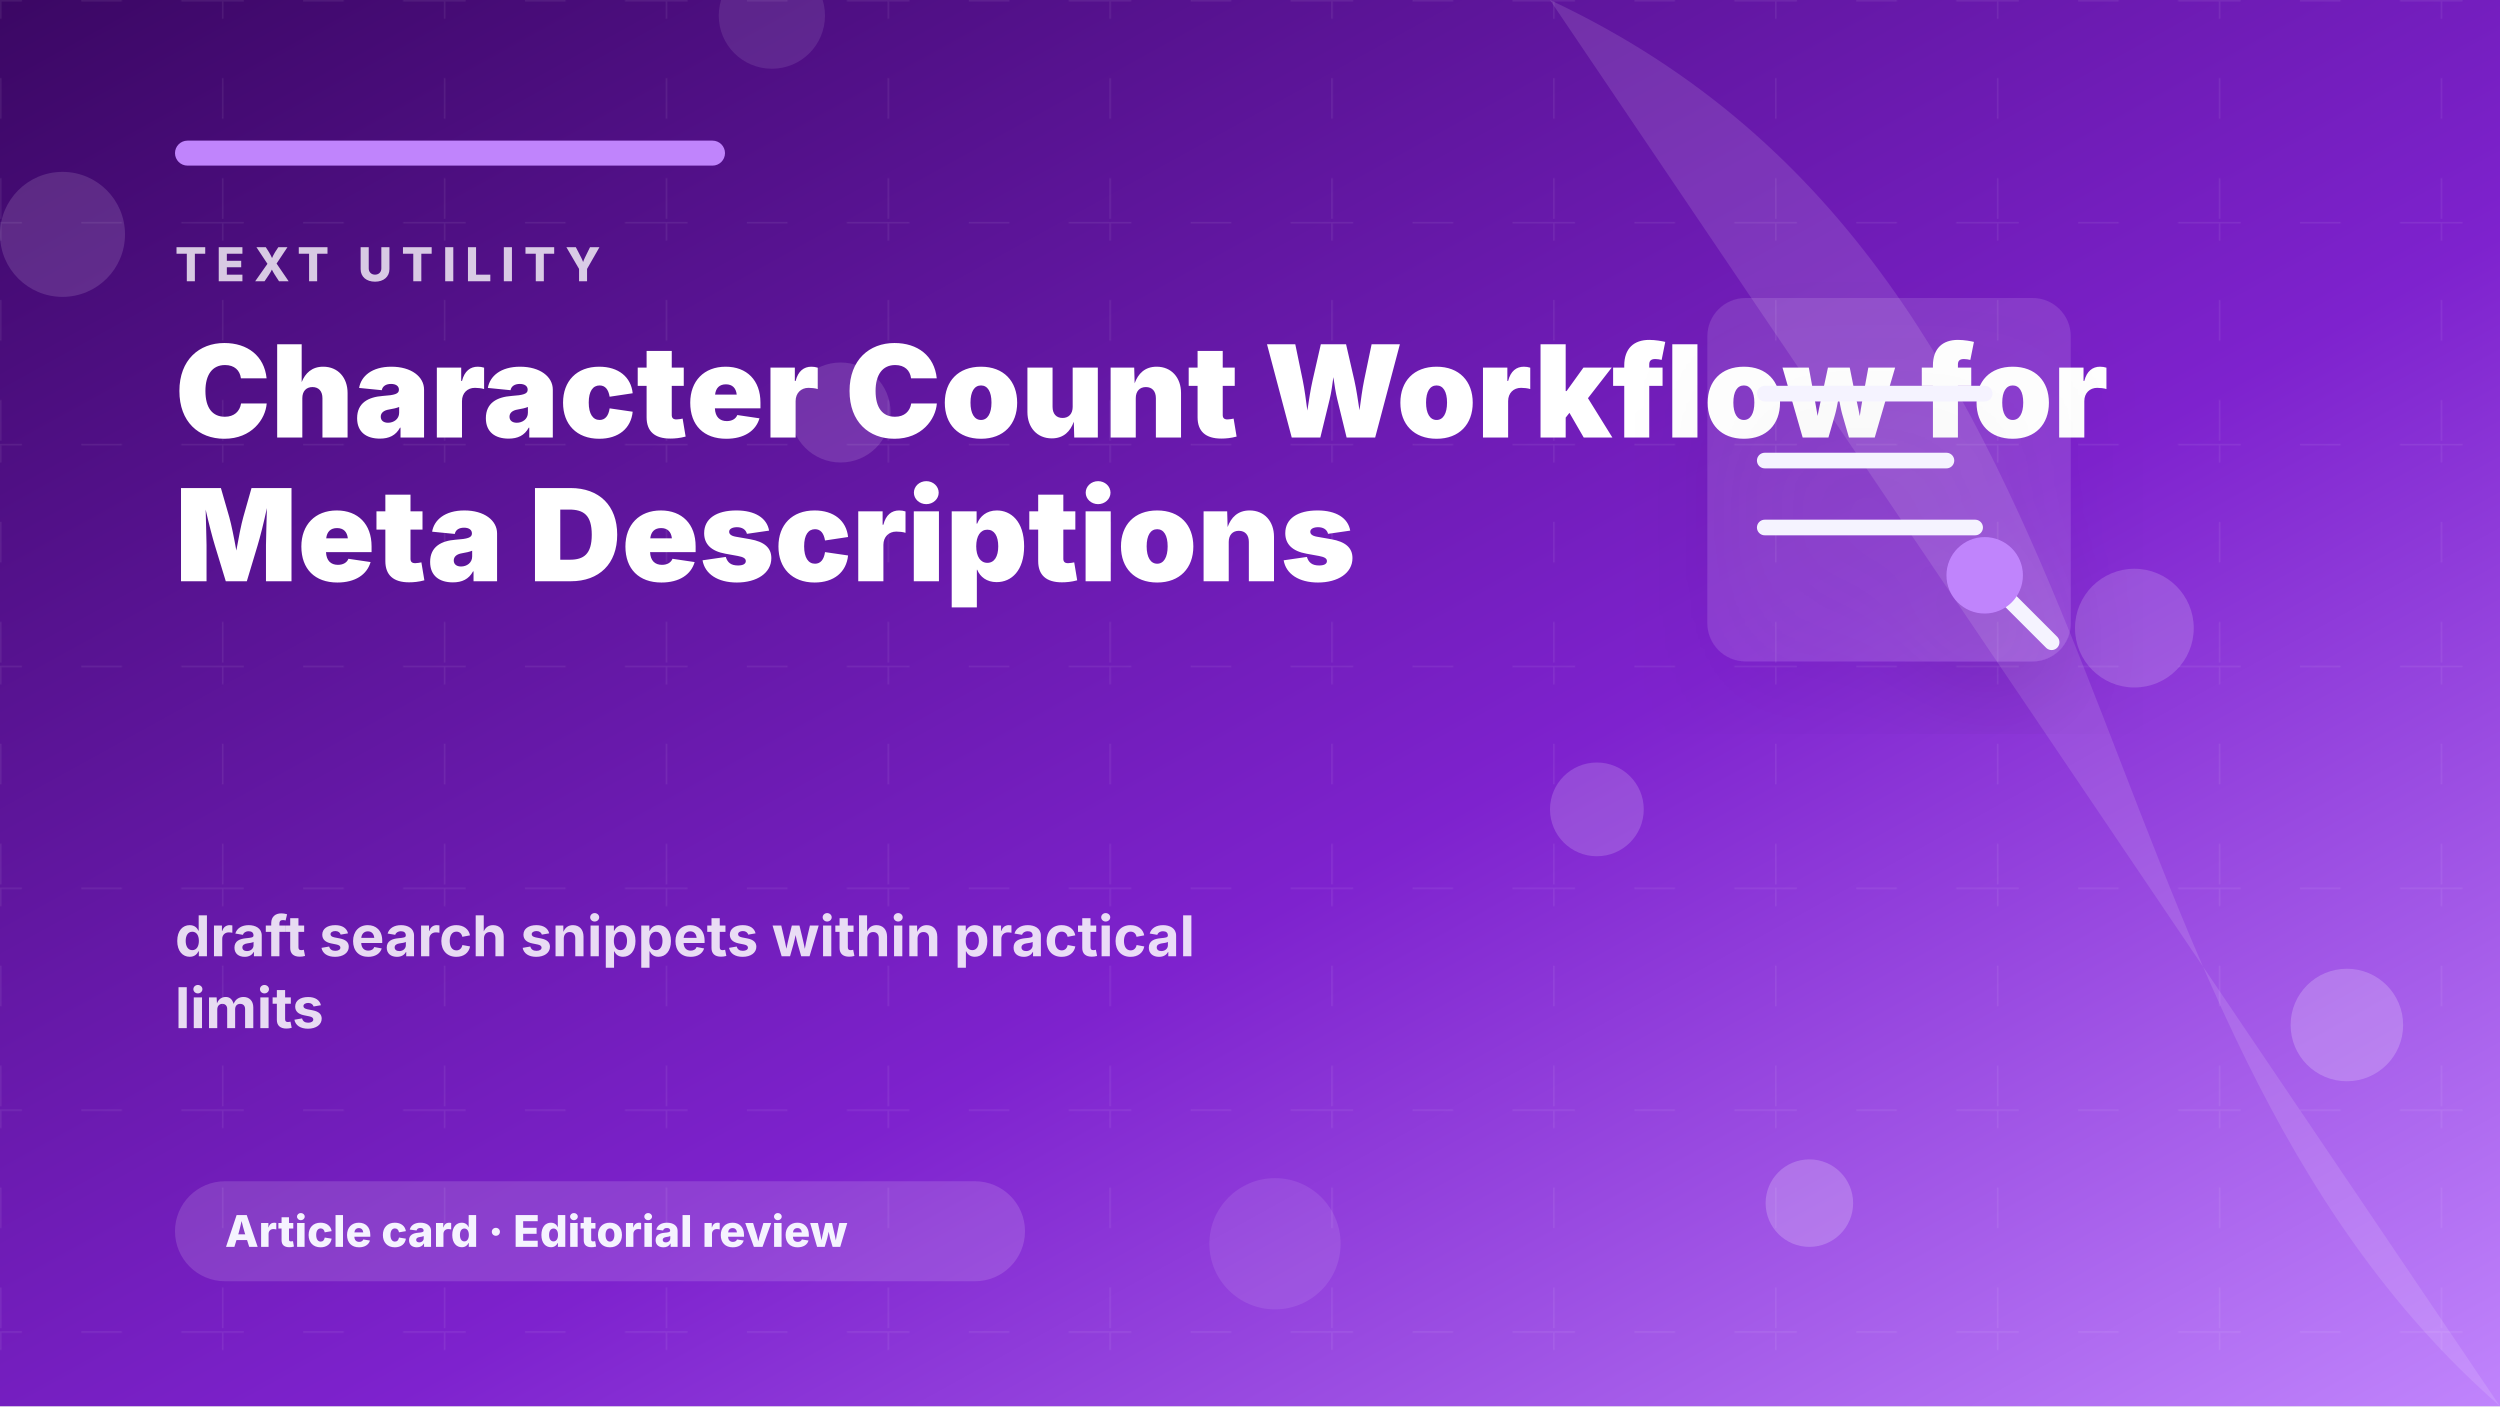
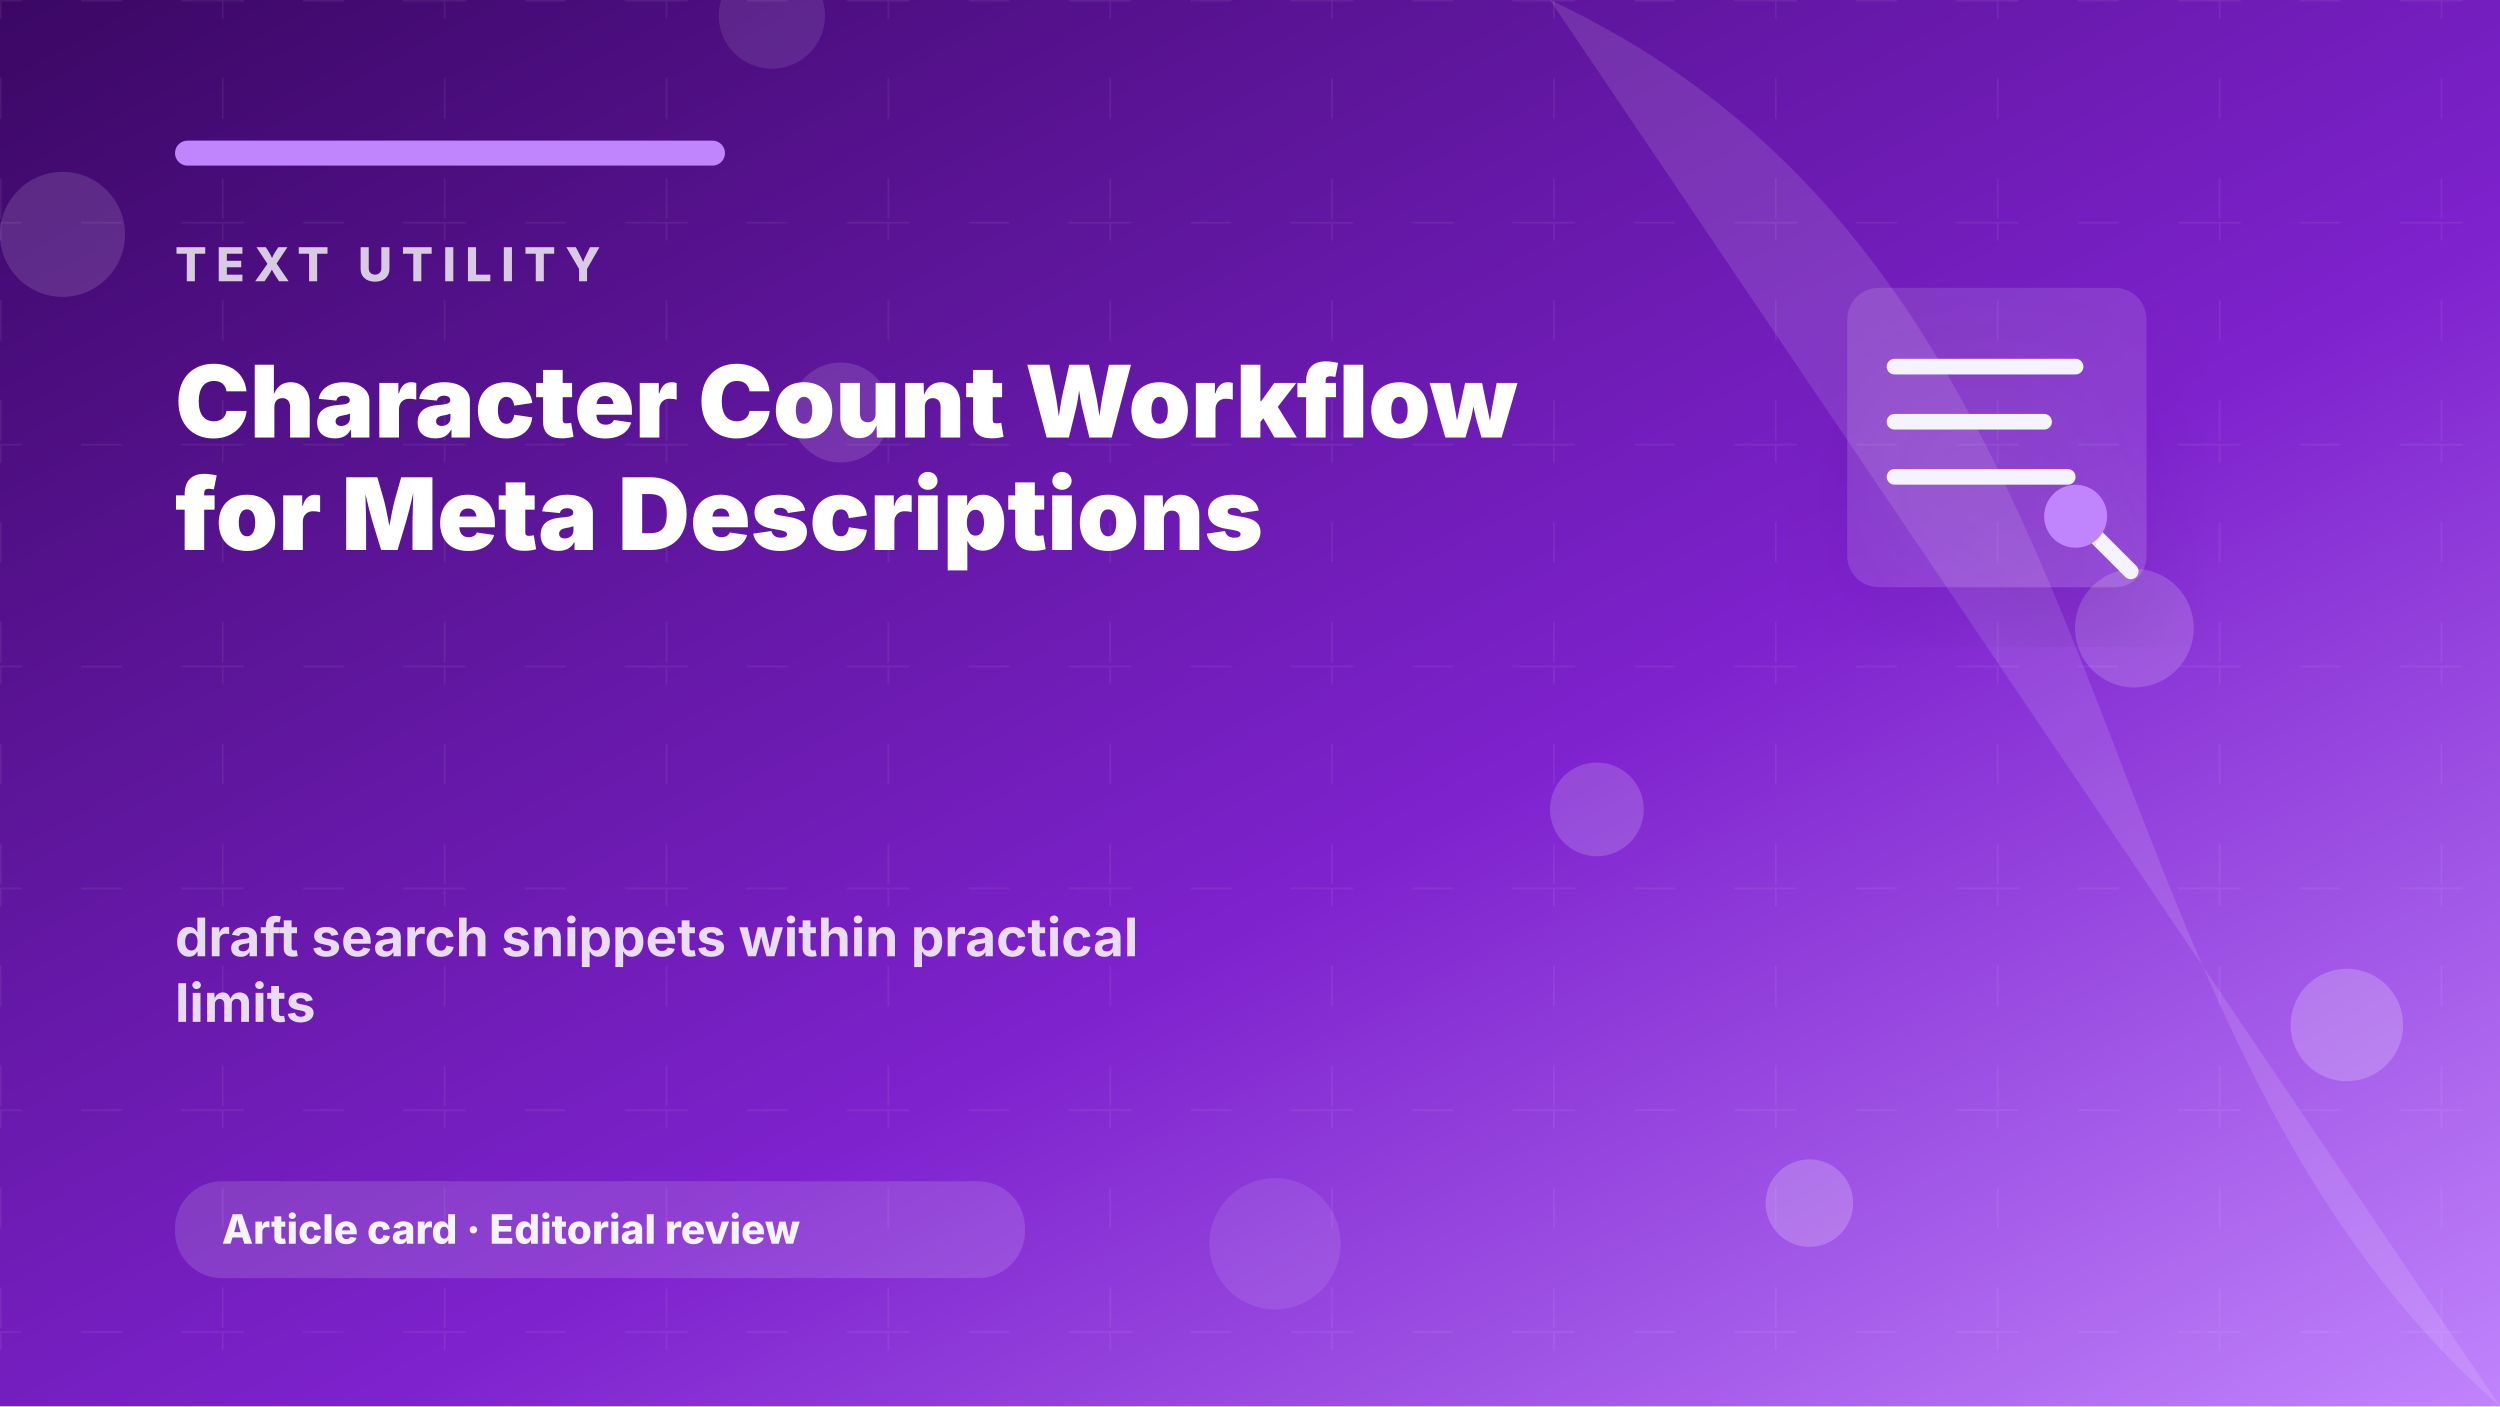
<svg xmlns="http://www.w3.org/2000/svg" width="800" height="450" viewBox="0 0 800 450" role="img" aria-label="Character Count Workflow for Meta Descriptions cover image">
  <defs>
    <linearGradient id="bg" x1="0" y1="0" x2="1" y2="1">
      <stop offset="0" stop-color="#3b0764" />
      <stop offset="0.58" stop-color="#7e22ce" />
      <stop offset="1" stop-color="#c084fc" />
    </linearGradient>
    <pattern id="grid" width="71" height="71" patternUnits="userSpaceOnUse">
      <path d="M71 0H0V71" fill="none" stroke="rgba(255,255,255,0.12)" stroke-width="1" stroke-dasharray="13 19" />
    </pattern>
    <filter id="softShadow" x="-20%" y="-20%" width="140%" height="140%">
      <feDropShadow dx="0" dy="18" stdDeviation="18" flood-color="#000" flood-opacity="0.24" />
    </filter>
  </defs>
  <rect width="800" height="450" fill="url(#bg)" />
  <rect width="800" height="450" fill="url(#grid)" opacity="0.58" />
  <circle cx="408" cy="398" r="21" fill="#f5f3ff" opacity="0.1" />
  <circle cx="20" cy="75" r="20" fill="#f5f3ff" opacity="0.14" />
  <circle cx="683" cy="201" r="19" fill="#f5f3ff" opacity="0.18" />
  <circle cx="751" cy="328" r="18" fill="#f5f3ff" opacity="0.22" />
  <circle cx="247" cy="5" r="17" fill="#f5f3ff" opacity="0.1" />
  <circle cx="269" cy="132" r="16" fill="#f5f3ff" opacity="0.14" />
  <circle cx="511" cy="259" r="15" fill="#f5f3ff" opacity="0.18" />
  <circle cx="579" cy="385" r="14" fill="#f5f3ff" opacity="0.22" />
  <path d="M496 0C688 90 656 324 800 450" fill="rgba(255,255,255,0.12)" />
  <rect x="56" y="45" width="176" height="8" rx="4" fill="#c084fc" />
  <text x="56" y="90" fill="rgba(255,255,255,0.78)" font-family="Inter, Arial, sans-serif" font-size="15" font-weight="800" letter-spacing="3">TEXT UTILITY</text>
-   <text x="56" y="140" fill="#fff" font-family="Inter, Arial, sans-serif" font-size="41" font-weight="850">Character Count Workflow for</text>
-   <text x="56" y="186" fill="#fff" font-family="Inter, Arial, sans-serif" font-size="41" font-weight="850">Meta Descriptions</text>
-   <text x="56" y="306" fill="rgba(255,255,255,0.84)" font-family="Inter, Arial, sans-serif" font-size="18" font-weight="650">draft search snippets within practical</text>
-   <text x="56" y="329" fill="rgba(255,255,255,0.84)" font-family="Inter, Arial, sans-serif" font-size="18" font-weight="650">limits</text>
+   <text x="56" y="140" fill="#fff" font-family="Inter, Arial, sans-serif" font-size="32" font-weight="850">Character Count Workflow</text>
+   <text x="56" y="176" fill="#fff" font-family="Inter, Arial, sans-serif" font-size="32" font-weight="850">for Meta Descriptions</text>
+   <text x="56" y="306" fill="rgba(255,255,255,0.84)" font-family="Inter, Arial, sans-serif" font-size="17" font-weight="650">draft search snippets within practical</text>
+   <text x="56" y="327" fill="rgba(255,255,255,0.84)" font-family="Inter, Arial, sans-serif" font-size="17" font-weight="650">limits</text>
  <g filter="url(#softShadow)">
-     <g transform="translate(528 77)">
-       <rect x="18.36" y="18.36" width="116.28" height="116.28" rx="12.24" fill="rgba(255,255,255,0.12)" />
-       <path d="M36.72 48.96h70.38M36.72 70.38h58.14M36.72 91.8h67.32" stroke="#f5f3ff" stroke-width="5" stroke-linecap="round" stroke-linejoin="round" fill="none" />
-       <path d="M110.16 110.16l18.36 18.36" stroke="#f5f3ff" stroke-width="5" stroke-linecap="round" stroke-linejoin="round" fill="none" />
-       <circle cx="107.1" cy="107.1" r="12.24" fill="#c084fc" />
+     <g transform="translate(576 77)">
+       <rect x="15.12" y="15.12" width="95.76" height="95.76" rx="10.08" fill="rgba(255,255,255,0.12)" />
+       <path d="M30.24 40.32h57.96M30.24 57.96h47.88M30.24 75.6h55.44" stroke="#f5f3ff" stroke-width="5" stroke-linecap="round" stroke-linejoin="round" fill="none" />
+       <path d="M90.72 90.72l15.12 15.12" stroke="#f5f3ff" stroke-width="5" stroke-linecap="round" stroke-linejoin="round" fill="none" />
+       <circle cx="88.2" cy="88.2" r="10.08" fill="#c084fc" />
    </g>
  </g>
  <g transform="translate(56 378)">
-     <rect width="272" height="32" rx="16" fill="rgba(255,255,255,0.14)" />
-     <text x="16" y="21" fill="#f5f3ff" font-family="Inter, Arial, sans-serif" font-size="14" font-weight="800">Article card · Editorial review</text>
+     <rect width="272" height="31" rx="15" fill="rgba(255,255,255,0.14)" />
+     <text x="15" y="20" fill="#f5f3ff" font-family="Inter, Arial, sans-serif" font-size="13" font-weight="800">Article card · Editorial review</text>
  </g>
</svg>
